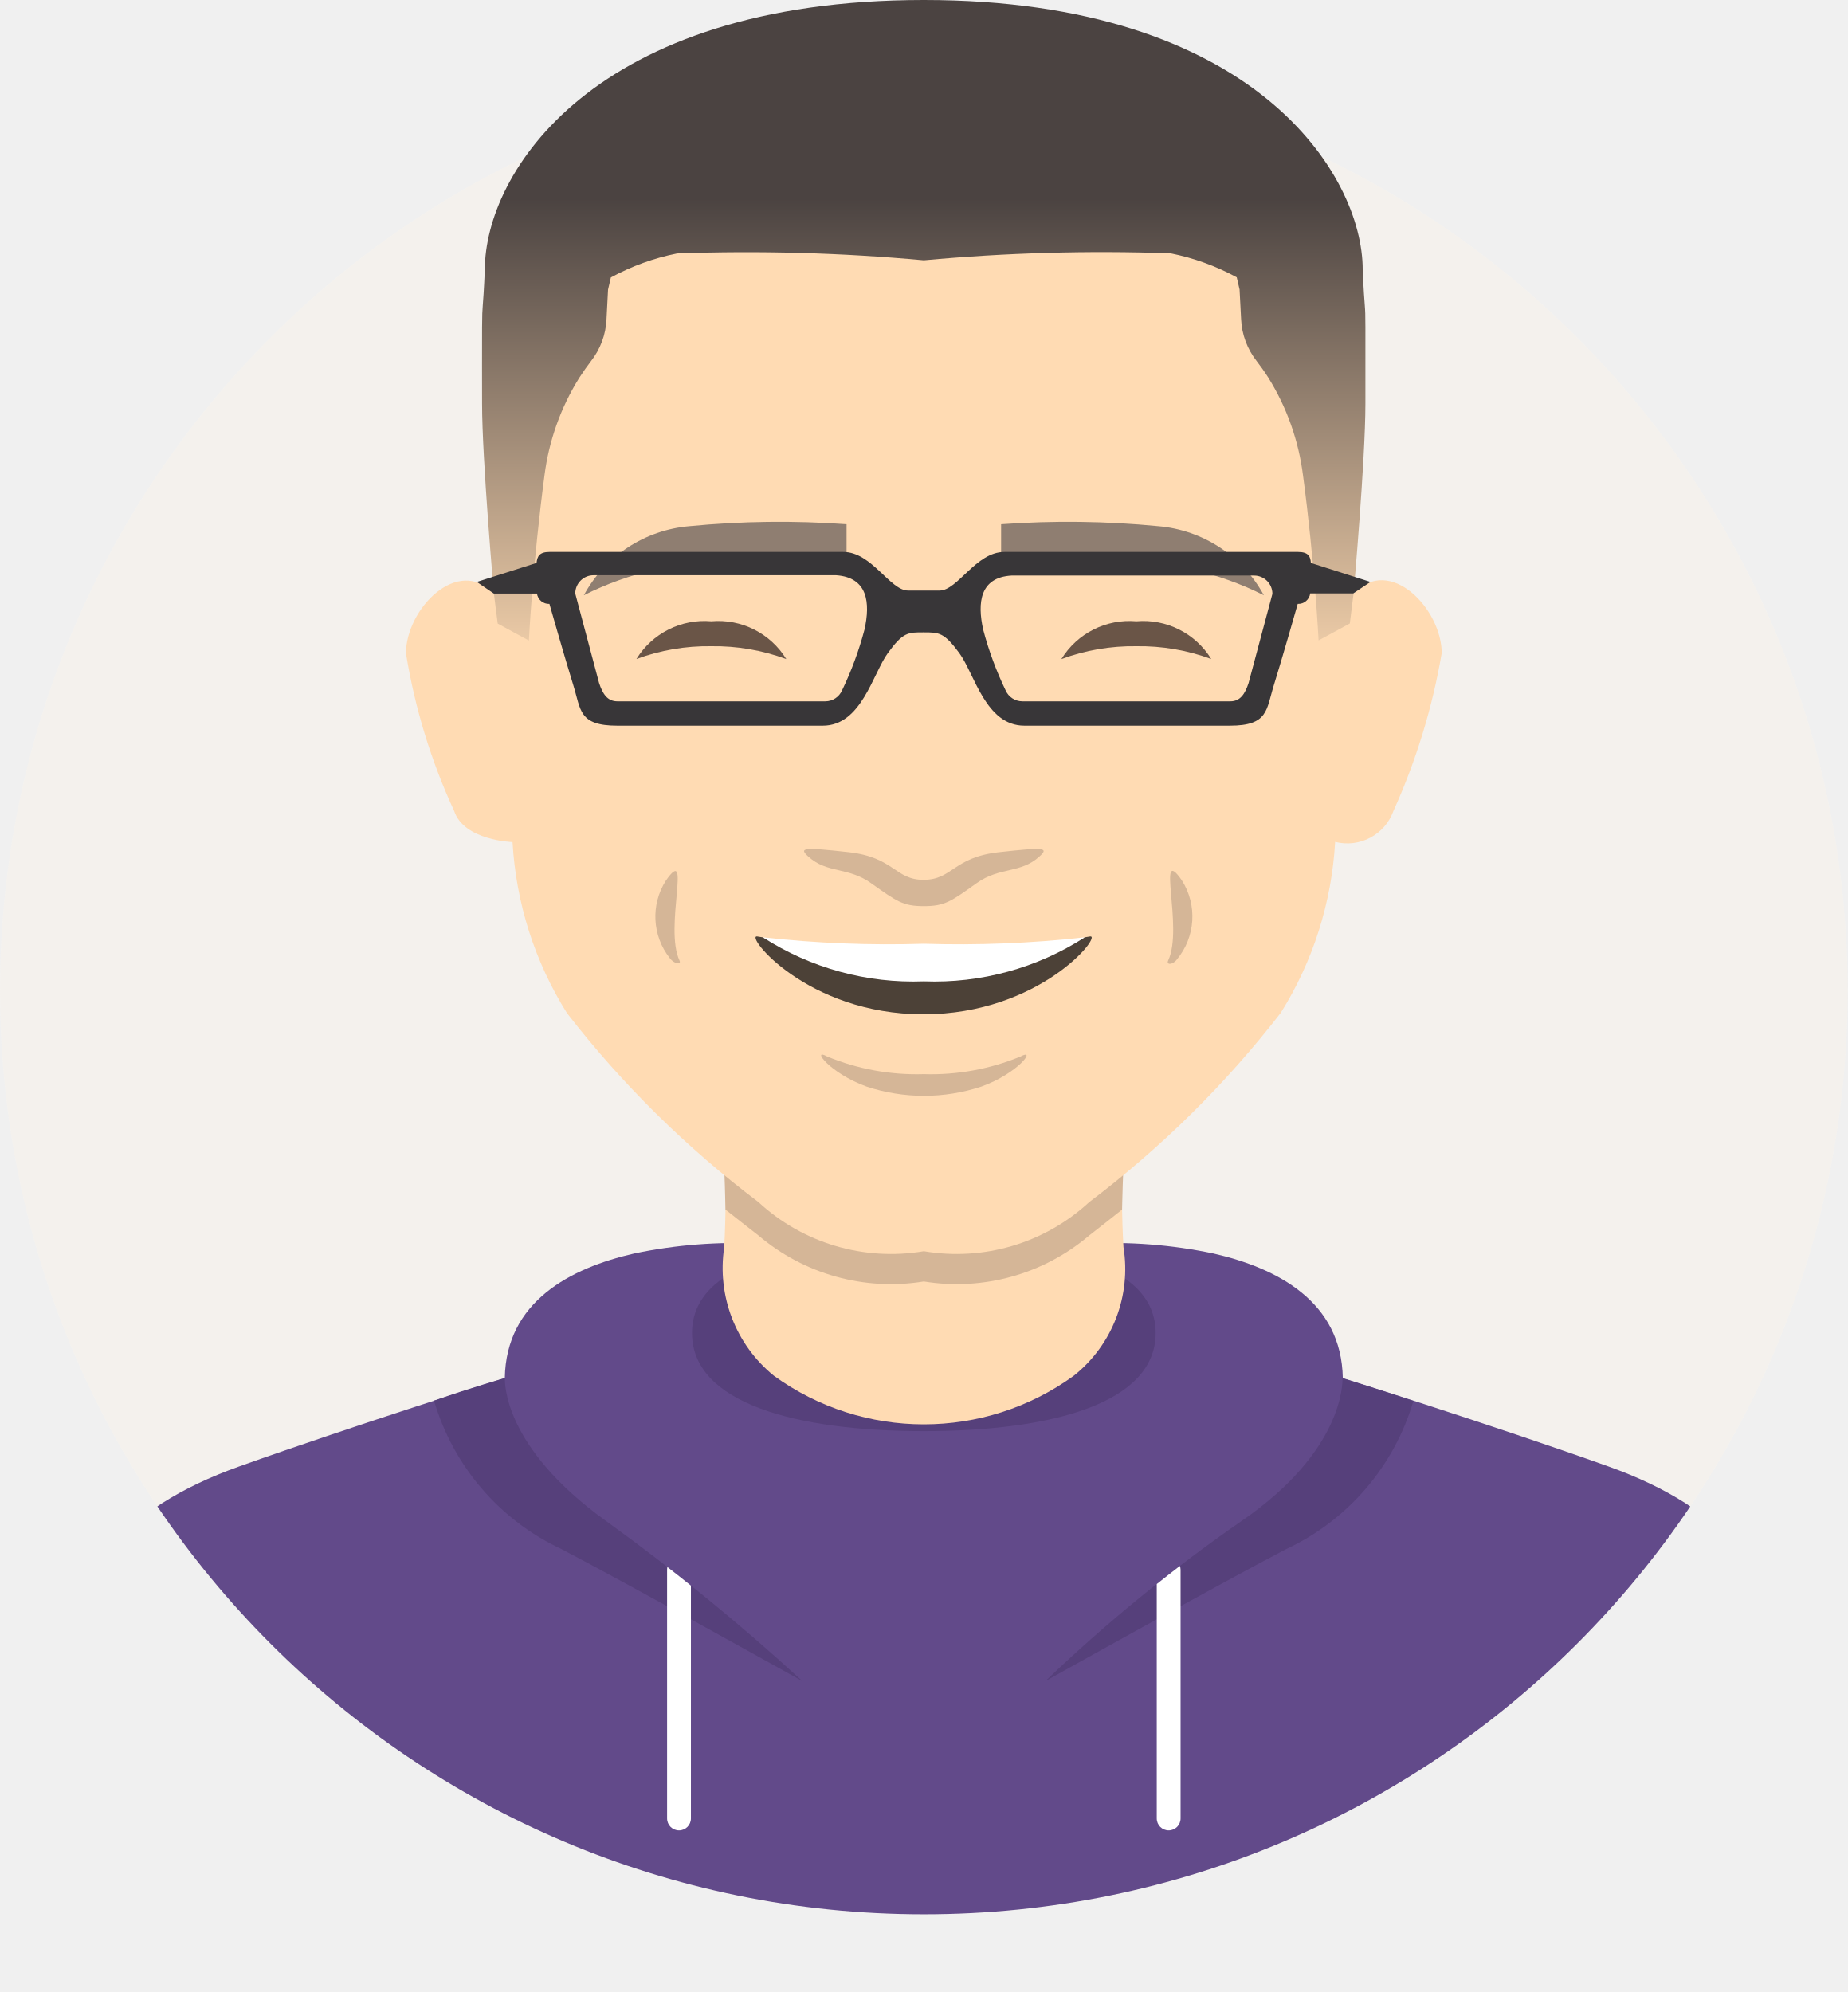
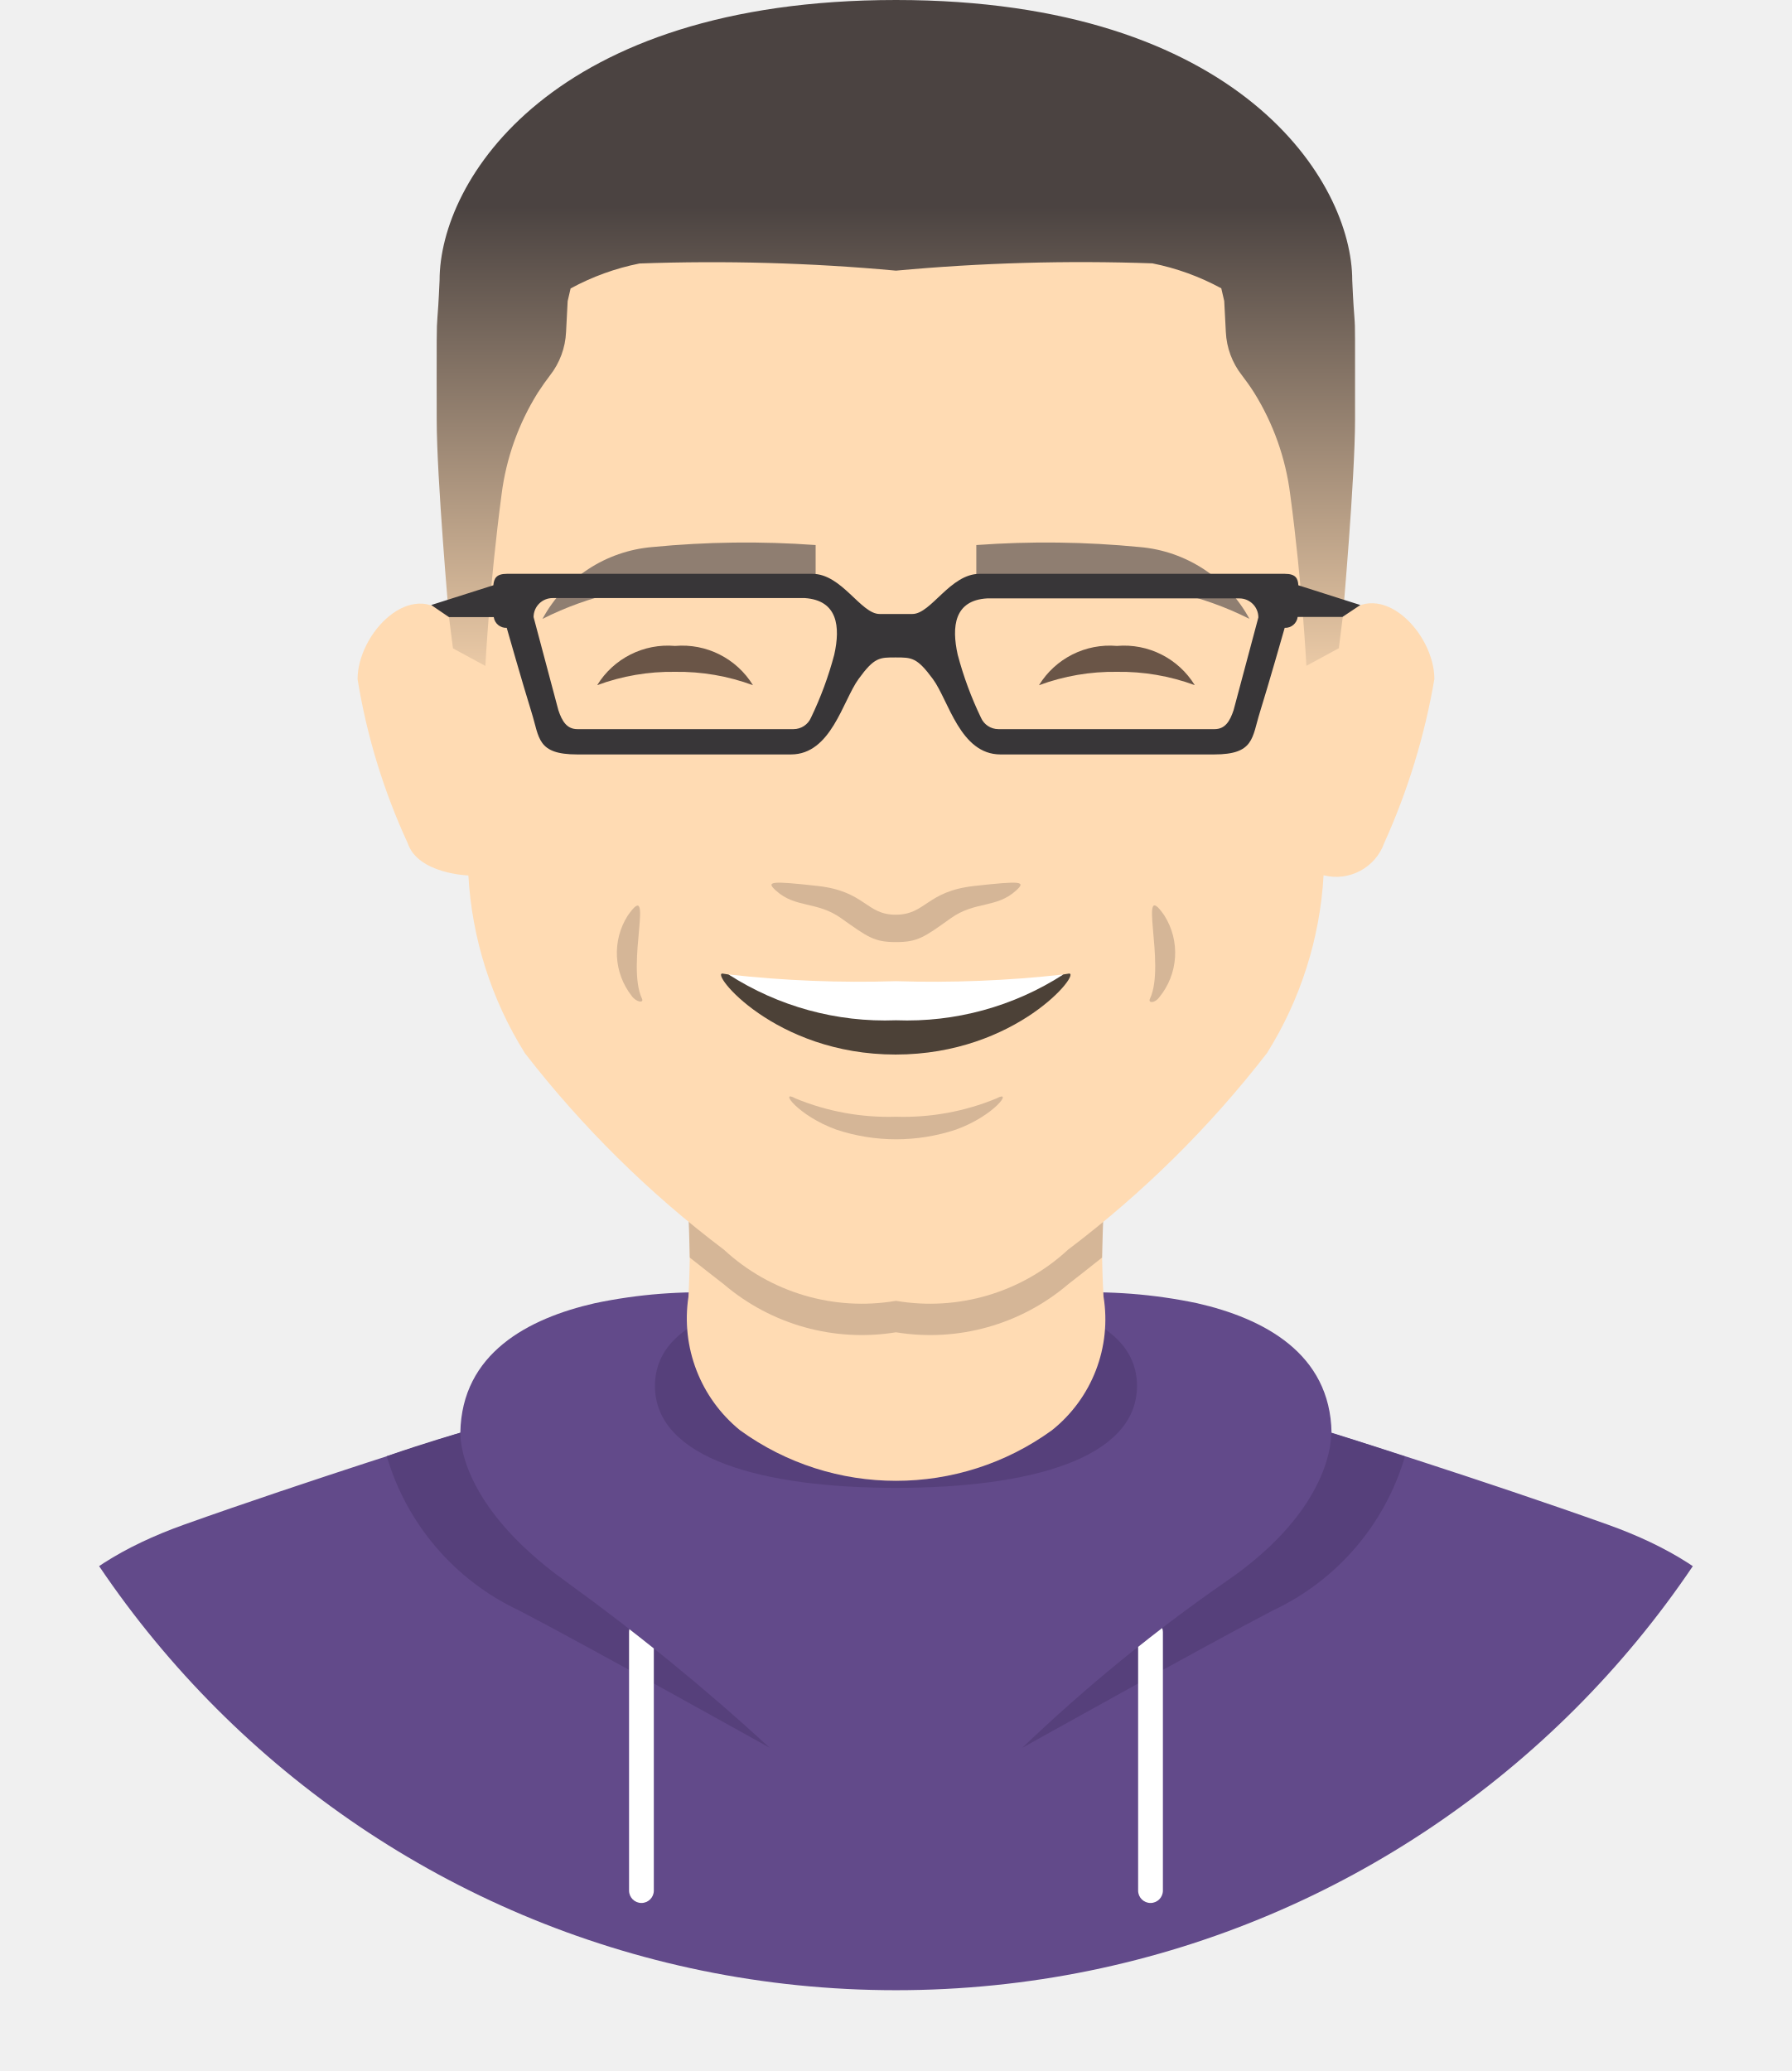
- <svg xmlns="http://www.w3.org/2000/svg" id="Layer_1" data-name="Layer 1" viewBox="0 0 28.691 30.937">
+ <svg xmlns="http://www.w3.org/2000/svg" id="Layer_1" data-name="Layer 1" viewBox="0 0 26.766 30.937">
  <defs>
-     <style>.cls-1{fill:none;}.cls-2{fill:#fff6e9;opacity:0.3;isolation:isolate;}.cls-3{clip-path:url(#clip-path);}.cls-4{fill:#624a8a;}.cls-5{fill:#56407b;}.cls-6{fill:#ffdbb3;}.cls-7{fill:#d5b697;}.cls-8{fill:url(#linear-gradient);}.cls-9{fill:#605755;opacity:0.7;}.cls-10{fill:#6a5547;}.cls-11{fill:#383638;}.cls-12{fill:#4c4137;}.cls-13{fill:#fff;}</style>
-     <clipPath id="clip-path" transform="translate(-0.654 -0.132)">
+     <style>.cls-1{fill:none;}.cls-2{clip-path:url(#clip-path);}.cls-3{fill:#624a8a;}.cls-4{fill:#56407b;}.cls-5{fill:#ffdbb3;}.cls-6{fill:#d5b697;}.cls-7{fill:url(#linear-gradient);}.cls-8{fill:#605755;opacity:0.7;}.cls-9{fill:#6a5547;}.cls-10{fill:#383638;}.cls-11{fill:#4c4137;}.cls-12{fill:#fff;}</style>
+     <clipPath id="clip-path" transform="translate(-1.617 -0.132)">
      <path class="cls-1" d="M29.346,15.516a14.346,14.346,0,0,1-28.692,0C.654,7.594,7.077-.794,15-.794S29.346,7.594,29.346,15.516Z" />
    </clipPath>
    <linearGradient id="linear-gradient" x1="14.999" y1="3.22" x2="14.999" y2="10.978" gradientUnits="userSpaceOnUse">
      <stop offset="0" stop-color="#4b4341" />
      <stop offset="1" stop-color="#ffdbb3" />
    </linearGradient>
  </defs>
-   <circle class="cls-2" cx="14.346" cy="15.384" r="14.346" />
-   <g class="cls-3">
-     <path class="cls-4" d="M28.383,26.325c-.025-1.69-.924-2.766-2.757-3.42s-4.12-1.371-4.12-1.371c-.02-1.187-1.016-1.708-2.007-1.934a7.611,7.611,0,0,0-1.976-.153l-1.086,1.164L15.35,21.776s-.035.075-.1.213-.15-.109-.254.138c-.1-.247-.192,0-.254-.138s-.1-.213-.1-.213l-1.087-1.165-1.086-1.164A7.611,7.611,0,0,0,10.5,19.6c-.991.226-1.987.747-2.007,1.934,0,0-2.286.717-4.12,1.371s-2.732,1.73-2.757,3.42c-.024,1.652,2.292,2.453,5.107,3.337a32.645,32.645,0,0,0,8.1,1.4l.04,0h.264l.04,0a32.645,32.645,0,0,0,8.1-1.4C26.091,28.778,28.407,27.977,28.383,26.325Z" transform="translate(-0.654 -0.132)" />
-     <path class="cls-5" d="M18.6,20.835c0,1.089-1.611,1.523-3.6,1.523s-3.6-.434-3.6-1.523,1.611-1.444,3.6-1.444S18.6,19.746,18.6,20.835Z" transform="translate(-0.654 -0.132)" />
-     <path class="cls-6" d="M18.134,16.587c-1.048.393-2.086.814-3.134,1.206-1.049-.392-2.087-.813-3.136-1.206.039.973.088,1.959.036,2.917a2.154,2.154,0,0,0,.77,1.993,3.969,3.969,0,0,0,4.66,0A2.119,2.119,0,0,0,18.1,19.5C18.045,18.546,18.1,17.56,18.134,16.587Z" transform="translate(-0.654 -0.132)" />
-     <path class="cls-7" d="M15,20.034a3.176,3.176,0,0,0,2.57-.716q.25-.194.508-.4c.011-.509.037-1.021.056-1.529C17.1,17.771,16.05,18.1,15,18.443c-1.051-.339-2.1-.672-3.136-1.053.02.508.046,1.019.056,1.528.173.137.343.271.51.4A3.176,3.176,0,0,0,15,20.034Z" transform="translate(-0.654 -0.132)" />
-     <path class="cls-6" d="M21.674,9.35s.04-1.288.04-2.454S20.954,2.023,15,2.023,8.286,5.729,8.286,6.9s.04,2.454.04,2.454c-.563-.6-1.368.241-1.368.925a9.462,9.462,0,0,0,.749,2.449c.152.458.906.482.906.482a5.6,5.6,0,0,0,.845,2.656A15.809,15.809,0,0,0,12.43,18.8a3.032,3.032,0,0,0,2.57.764,3.032,3.032,0,0,0,2.57-.764,15.809,15.809,0,0,0,2.972-2.937,5.6,5.6,0,0,0,.845-2.656.762.762,0,0,0,.906-.482,10.058,10.058,0,0,0,.749-2.449C23.042,9.591,22.237,8.746,21.674,9.35Z" transform="translate(-0.654 -0.132)" />
-     <path class="cls-8" d="M21.815,4.318C21.815,2.853,20.143.132,15,.132S8.183,2.83,8.183,4.318c-.031.7-.041.491-.043.9s0,.752,0,1.186.046,1.17.092,1.8.092,1.148.092,1.148l.029.233.03.232.242.132.242.131s.015-.3.053-.775.1-1.113.189-1.789A3.761,3.761,0,0,1,9.649,6c.065-.1.128-.189.183-.26a1.134,1.134,0,0,0,.24-.646l.024-.464.044-.189a3.639,3.639,0,0,1,1.029-.373A30.055,30.055,0,0,1,15,4.175a30.058,30.058,0,0,1,3.83-.109,3.639,3.639,0,0,1,1.029.373l.044.189.024.464a1.134,1.134,0,0,0,.24.646c.055.071.118.158.183.26a3.761,3.761,0,0,1,.538,1.516c.091.676.151,1.317.189,1.789s.053.775.053.775l.242-.131.243-.132.029-.232.029-.233s.046-.52.092-1.148.092-1.364.092-1.8,0-.777,0-1.186S21.846,5.014,21.815,4.318Z" transform="translate(-0.654 -0.132)" />
-     <path class="cls-9" d="M9.72,9.377A4.775,4.775,0,0,1,12,8.867c1.8-.134,1.8.051,1.8.051V8.274a14.4,14.4,0,0,0-2.441.03A2.064,2.064,0,0,0,9.72,9.377Z" transform="translate(-0.654 -0.132)" />
-     <path class="cls-10" d="M11.7,10.168a3.217,3.217,0,0,1,1.164.2A1.24,1.24,0,0,0,11.7,9.781a1.239,1.239,0,0,0-1.163.586A3.216,3.216,0,0,1,11.7,10.168Z" transform="translate(-0.654 -0.132)" />
-     <path class="cls-9" d="M20.28,9.377A4.775,4.775,0,0,0,18,8.867c-1.8-.134-1.8.051-1.8.051V8.274a14.4,14.4,0,0,1,2.441.03A2.064,2.064,0,0,1,20.28,9.377Z" transform="translate(-0.654 -0.132)" />
-     <path class="cls-10" d="M18.3,10.168a3.217,3.217,0,0,0-1.164.2A1.24,1.24,0,0,1,18.3,9.781a1.239,1.239,0,0,1,1.163.586A3.216,3.216,0,0,0,18.3,10.168Z" transform="translate(-0.654 -0.132)" />
-     <path class="cls-11" d="M21.936,9.17l-.926-.295c-.006-.1-.037-.171-.2-.171H16.25c-.442,0-.724.6-1.006.6h-.488c-.282,0-.564-.6-1.006-.6H9.186c-.159,0-.19.072-.2.171l-.928.295.264.18.67,0a.187.187,0,0,0,.194.161s.242.85.37,1.26c.12.384.081.631.684.631h3.191c.6,0,.773-.8,1.01-1.127s.314-.322.555-.322.318,0,.555.322.407,1.127,1.01,1.127h3.191c.6,0,.564-.247.684-.631.128-.41.37-1.26.37-1.26A.187.187,0,0,0,21,9.348l.669,0Zm-7.858.742a5.28,5.28,0,0,1-.348.942.284.284,0,0,1-.26.17H10.241c-.157,0-.229-.118-.284-.284l-.37-1.39a.284.284,0,0,1,.284-.284h3.64l.127,0C14.129,9.1,14.172,9.492,14.078,9.912Zm5.965.828c-.055.166-.127.284-.284.284H16.53a.284.284,0,0,1-.26-.17,5.28,5.28,0,0,1-.348-.942c-.094-.42-.051-.813.44-.841l.127,0h3.64a.284.284,0,0,1,.284.284Z" transform="translate(-0.654 -0.132)" />
-     <path class="cls-7" d="M11.206,15.05c.033.069-.084.056-.153-.04a1.04,1.04,0,0,1-.06-1.2C11.405,13.217,10.964,14.538,11.206,15.05Z" transform="translate(-0.654 -0.132)" />
-     <path class="cls-7" d="M18.794,15.05c-.033.069.069.071.135-.016a1.045,1.045,0,0,0,.078-1.229C18.6,13.217,19.036,14.538,18.794,15.05Z" transform="translate(-0.654 -0.132)" />
-     <path class="cls-12" d="M17.58,14.676l-.083.013a4.837,4.837,0,0,1-2.5.448,4.837,4.837,0,0,1-2.5-.448l-.083-.013c-.206-.035.765,1.209,2.58,1.209S17.786,14.641,17.58,14.676Z" transform="translate(-0.654 -0.132)" />
-     <path class="cls-13" d="M17.5,14.689a17.549,17.549,0,0,1-2.5.1h0a17.549,17.549,0,0,1-2.5-.1,4.314,4.314,0,0,0,2.5.684A4.314,4.314,0,0,0,17.5,14.689Z" transform="translate(-0.654 -0.132)" />
-     <path class="cls-5" d="M9.372,24.19c1.006.523,3.742,2.051,3.742,2.051a33.381,33.381,0,0,0-3.058-2.494C8.464,22.6,8.494,21.6,8.494,21.534c0,0-.52.147-1.1.351A3.691,3.691,0,0,0,9.372,24.19Z" transform="translate(-0.654 -0.132)" />
-     <path class="cls-5" d="M19.944,23.747a24.927,24.927,0,0,0-3.057,2.494s2.735-1.528,3.741-2.051a3.686,3.686,0,0,0,1.974-2.3c-.65-.216-1.09-.349-1.1-.351C21.5,21.611,21.518,22.661,19.944,23.747Z" transform="translate(-0.654 -0.132)" />
-     <path class="cls-13" d="M11.018,24.469a.193.193,0,0,0-.005.042v3.863a.185.185,0,0,0,.37,0V24.757Q11.208,24.616,11.018,24.469Z" transform="translate(-0.654 -0.132)" />
-     <path class="cls-13" d="M18.617,24.733v3.641a.185.185,0,1,0,.37,0V24.511a.171.171,0,0,0-.011-.059Q18.79,24.595,18.617,24.733Z" transform="translate(-0.654 -0.132)" />
-     <path class="cls-7" d="M16.5,16.541a3.641,3.641,0,0,1-1.5.273,3.641,3.641,0,0,1-1.5-.273c-.257-.145.032.257.61.466a2.835,2.835,0,0,0,1.784,0C16.47,16.8,16.759,16.4,16.5,16.541Z" transform="translate(-0.654 -0.132)" />
-     <path class="cls-7" d="M16.167,13.367c-.713.08-.717.426-1.167.429s-.454-.349-1.167-.429-.775-.067-.628.067c.294.269.615.156.978.416.4.284.493.355.817.355s.42-.071.817-.355c.363-.26.684-.147.978-.416C16.942,13.3,16.884,13.287,16.167,13.367Z" transform="translate(-0.654 -0.132)" />
+   <g class="cls-2">
+     <path class="cls-3" d="M28.383,26.325c-.025-1.69-.924-2.766-2.757-3.42s-4.12-1.371-4.12-1.371c-.02-1.187-1.016-1.708-2.007-1.934a7.611,7.611,0,0,0-1.976-.153l-1.086,1.164L15.35,21.776s-.035.075-.1.213-.15-.109-.254.138c-.1-.247-.192,0-.254-.138s-.1-.213-.1-.213l-1.087-1.165-1.086-1.164A7.611,7.611,0,0,0,10.5,19.6c-.991.226-1.987.747-2.007,1.934,0,0-2.286.717-4.12,1.371s-2.732,1.73-2.757,3.42c-.024,1.652,2.292,2.453,5.107,3.337a32.645,32.645,0,0,0,8.1,1.4l.04,0h.264l.04,0a32.645,32.645,0,0,0,8.1-1.4C26.091,28.778,28.407,27.977,28.383,26.325Z" transform="translate(-1.617 -0.132)" />
+     <path class="cls-4" d="M18.6,20.835c0,1.089-1.611,1.523-3.6,1.523s-3.6-.434-3.6-1.523,1.611-1.444,3.6-1.444S18.6,19.746,18.6,20.835Z" transform="translate(-1.617 -0.132)" />
+     <path class="cls-5" d="M18.134,16.587c-1.048.393-2.086.814-3.134,1.206-1.049-.392-2.087-.813-3.136-1.206.039.973.088,1.959.036,2.917a2.154,2.154,0,0,0,.77,1.993,3.969,3.969,0,0,0,4.66,0A2.119,2.119,0,0,0,18.1,19.5C18.045,18.546,18.1,17.56,18.134,16.587Z" transform="translate(-1.617 -0.132)" />
+     <path class="cls-6" d="M15,20.034a3.176,3.176,0,0,0,2.57-.716q.25-.194.508-.4c.011-.509.037-1.021.056-1.529C17.1,17.771,16.05,18.1,15,18.443c-1.051-.339-2.1-.672-3.136-1.053.02.508.046,1.019.056,1.528.173.137.343.271.51.4A3.176,3.176,0,0,0,15,20.034Z" transform="translate(-1.617 -0.132)" />
+     <path class="cls-5" d="M21.674,9.35s.04-1.288.04-2.454S20.954,2.023,15,2.023,8.286,5.729,8.286,6.9s.04,2.454.04,2.454c-.563-.6-1.368.241-1.368.925a9.462,9.462,0,0,0,.749,2.449c.152.458.906.482.906.482a5.6,5.6,0,0,0,.845,2.656A15.809,15.809,0,0,0,12.43,18.8a3.032,3.032,0,0,0,2.57.764,3.032,3.032,0,0,0,2.57-.764,15.809,15.809,0,0,0,2.972-2.937,5.6,5.6,0,0,0,.845-2.656.762.762,0,0,0,.906-.482,10.058,10.058,0,0,0,.749-2.449C23.042,9.591,22.237,8.746,21.674,9.35Z" transform="translate(-1.617 -0.132)" />
+     <path class="cls-7" d="M21.815,4.318C21.815,2.853,20.143.132,15,.132S8.183,2.83,8.183,4.318c-.031.7-.041.491-.043.9s0,.752,0,1.186.046,1.17.092,1.8.092,1.148.092,1.148l.029.233.03.232.242.132.242.131s.015-.3.053-.775.1-1.113.189-1.789A3.761,3.761,0,0,1,9.649,6c.065-.1.128-.189.183-.26a1.134,1.134,0,0,0,.24-.646l.024-.464.044-.189a3.639,3.639,0,0,1,1.029-.373A30.055,30.055,0,0,1,15,4.175a30.058,30.058,0,0,1,3.83-.109,3.639,3.639,0,0,1,1.029.373l.044.189.024.464a1.134,1.134,0,0,0,.24.646c.055.071.118.158.183.26a3.761,3.761,0,0,1,.538,1.516c.091.676.151,1.317.189,1.789s.053.775.053.775l.242-.131.243-.132.029-.232.029-.233s.046-.52.092-1.148.092-1.364.092-1.8,0-.777,0-1.186S21.846,5.014,21.815,4.318Z" transform="translate(-1.617 -0.132)" />
+     <path class="cls-8" d="M9.72,9.377A4.775,4.775,0,0,1,12,8.867c1.8-.134,1.8.051,1.8.051V8.274a14.4,14.4,0,0,0-2.441.03A2.064,2.064,0,0,0,9.72,9.377Z" transform="translate(-1.617 -0.132)" />
+     <path class="cls-9" d="M11.7,10.168a3.217,3.217,0,0,1,1.164.2A1.24,1.24,0,0,0,11.7,9.781a1.239,1.239,0,0,0-1.163.586A3.216,3.216,0,0,1,11.7,10.168Z" transform="translate(-1.617 -0.132)" />
+     <path class="cls-8" d="M20.28,9.377A4.775,4.775,0,0,0,18,8.867c-1.8-.134-1.8.051-1.8.051V8.274a14.4,14.4,0,0,1,2.441.03A2.064,2.064,0,0,1,20.28,9.377Z" transform="translate(-1.617 -0.132)" />
+     <path class="cls-9" d="M18.3,10.168a3.217,3.217,0,0,0-1.164.2A1.24,1.24,0,0,1,18.3,9.781a1.239,1.239,0,0,1,1.163.586A3.216,3.216,0,0,0,18.3,10.168Z" transform="translate(-1.617 -0.132)" />
+     <path class="cls-10" d="M21.936,9.17l-.926-.295c-.006-.1-.037-.171-.2-.171H16.25c-.442,0-.724.6-1.006.6h-.488c-.282,0-.564-.6-1.006-.6H9.186c-.159,0-.19.072-.2.171l-.928.295.264.18.67,0a.187.187,0,0,0,.194.161s.242.85.37,1.26c.12.384.081.631.684.631h3.191c.6,0,.773-.8,1.01-1.127s.314-.322.555-.322.318,0,.555.322.407,1.127,1.01,1.127h3.191c.6,0,.564-.247.684-.631.128-.41.37-1.26.37-1.26A.187.187,0,0,0,21,9.348l.669,0Zm-7.858.742a5.28,5.28,0,0,1-.348.942.284.284,0,0,1-.26.17H10.241c-.157,0-.229-.118-.284-.284l-.37-1.39a.284.284,0,0,1,.284-.284h3.64l.127,0C14.129,9.1,14.172,9.492,14.078,9.912Zm5.965.828c-.055.166-.127.284-.284.284H16.53a.284.284,0,0,1-.26-.17,5.28,5.28,0,0,1-.348-.942c-.094-.42-.051-.813.44-.841l.127,0h3.64a.284.284,0,0,1,.284.284Z" transform="translate(-1.617 -0.132)" />
+     <path class="cls-6" d="M11.206,15.05c.033.069-.084.056-.153-.04a1.04,1.04,0,0,1-.06-1.2C11.405,13.217,10.964,14.538,11.206,15.05Z" transform="translate(-1.617 -0.132)" />
+     <path class="cls-6" d="M18.794,15.05c-.033.069.069.071.135-.016a1.045,1.045,0,0,0,.078-1.229C18.6,13.217,19.036,14.538,18.794,15.05Z" transform="translate(-1.617 -0.132)" />
+     <path class="cls-11" d="M17.58,14.676l-.083.013a4.837,4.837,0,0,1-2.5.448,4.837,4.837,0,0,1-2.5-.448l-.083-.013c-.206-.035.765,1.209,2.58,1.209S17.786,14.641,17.58,14.676Z" transform="translate(-1.617 -0.132)" />
+     <path class="cls-12" d="M17.5,14.689a17.549,17.549,0,0,1-2.5.1h0a17.549,17.549,0,0,1-2.5-.1,4.314,4.314,0,0,0,2.5.684A4.314,4.314,0,0,0,17.5,14.689Z" transform="translate(-1.617 -0.132)" />
+     <path class="cls-4" d="M9.372,24.19c1.006.523,3.742,2.051,3.742,2.051a33.381,33.381,0,0,0-3.058-2.494C8.464,22.6,8.494,21.6,8.494,21.534c0,0-.52.147-1.1.351A3.691,3.691,0,0,0,9.372,24.19Z" transform="translate(-1.617 -0.132)" />
+     <path class="cls-4" d="M19.944,23.747a24.927,24.927,0,0,0-3.057,2.494s2.735-1.528,3.741-2.051a3.686,3.686,0,0,0,1.974-2.3c-.65-.216-1.09-.349-1.1-.351C21.5,21.611,21.518,22.661,19.944,23.747Z" transform="translate(-1.617 -0.132)" />
+     <path class="cls-12" d="M11.018,24.469a.193.193,0,0,0-.005.042v3.863a.185.185,0,0,0,.37,0V24.757Q11.208,24.616,11.018,24.469Z" transform="translate(-1.617 -0.132)" />
+     <path class="cls-12" d="M18.617,24.733v3.641a.185.185,0,1,0,.37,0V24.511a.171.171,0,0,0-.011-.059Q18.79,24.595,18.617,24.733Z" transform="translate(-1.617 -0.132)" />
+     <path class="cls-6" d="M16.5,16.541a3.641,3.641,0,0,1-1.5.273,3.641,3.641,0,0,1-1.5-.273c-.257-.145.032.257.61.466a2.835,2.835,0,0,0,1.784,0C16.47,16.8,16.759,16.4,16.5,16.541Z" transform="translate(-1.617 -0.132)" />
+     <path class="cls-6" d="M16.167,13.367c-.713.08-.717.426-1.167.429s-.454-.349-1.167-.429-.775-.067-.628.067c.294.269.615.156.978.416.4.284.493.355.817.355s.42-.071.817-.355c.363-.26.684-.147.978-.416C16.942,13.3,16.884,13.287,16.167,13.367Z" transform="translate(-1.617 -0.132)" />
  </g>
</svg>
